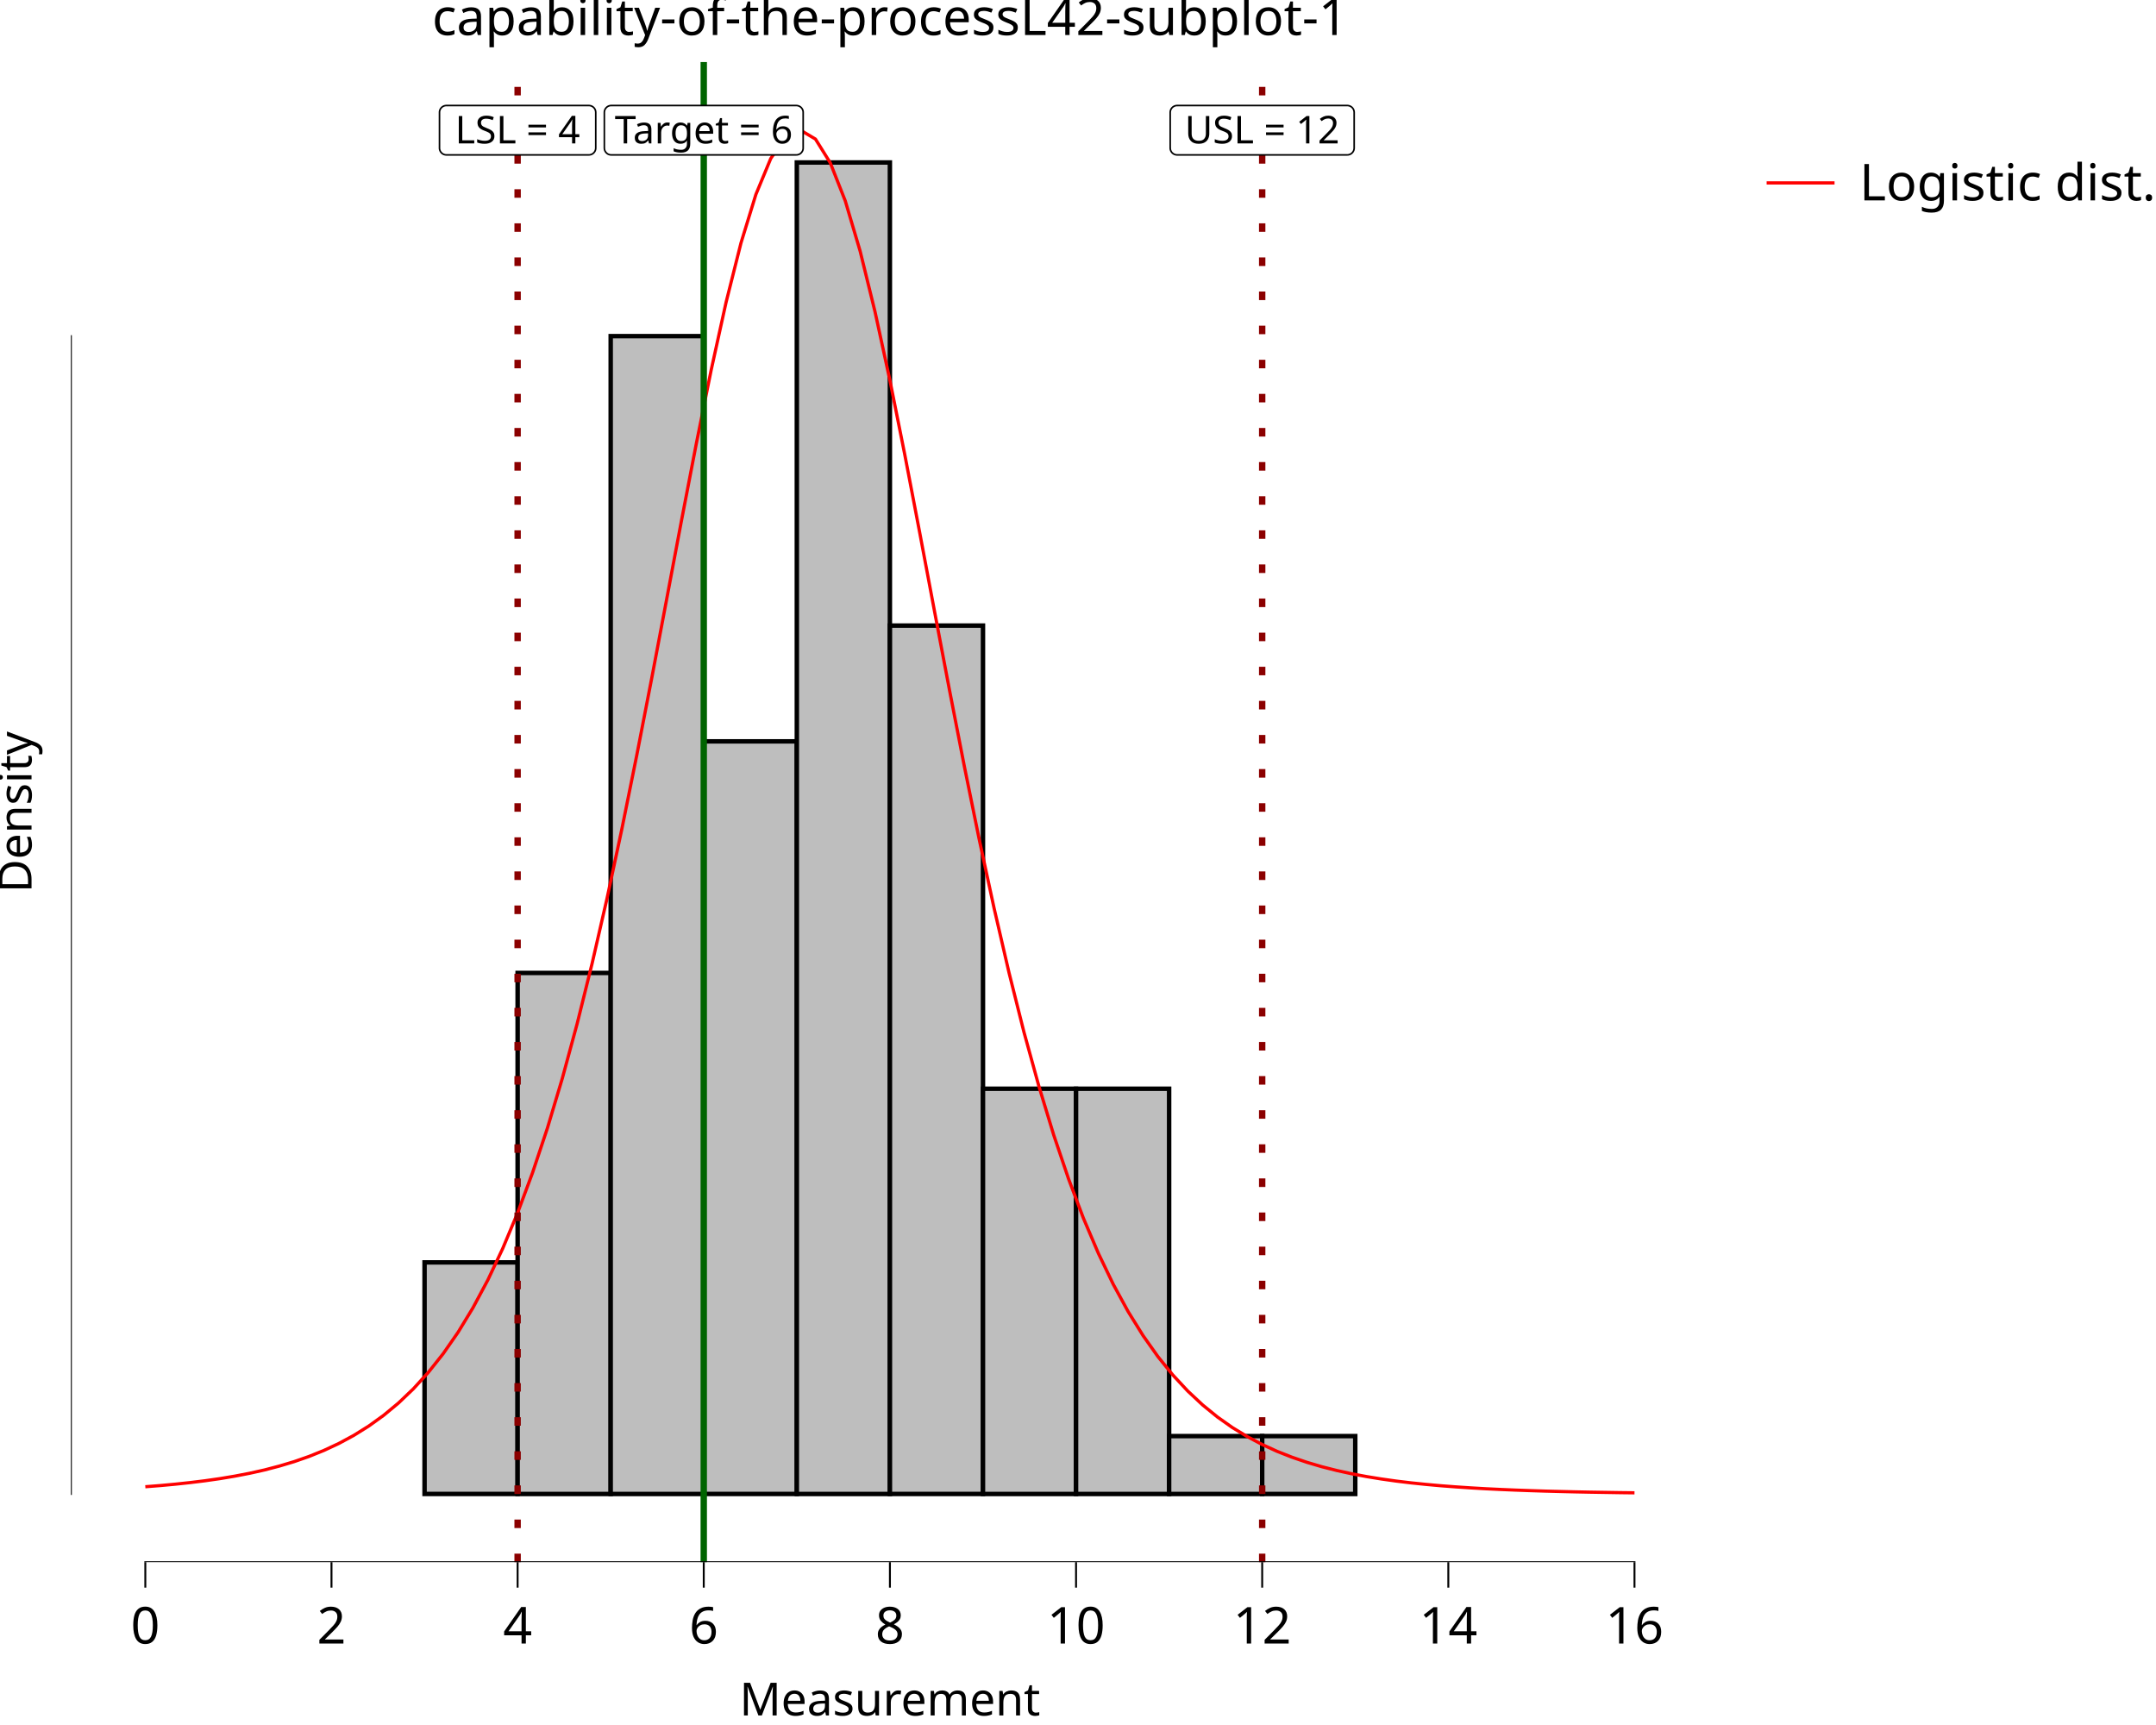
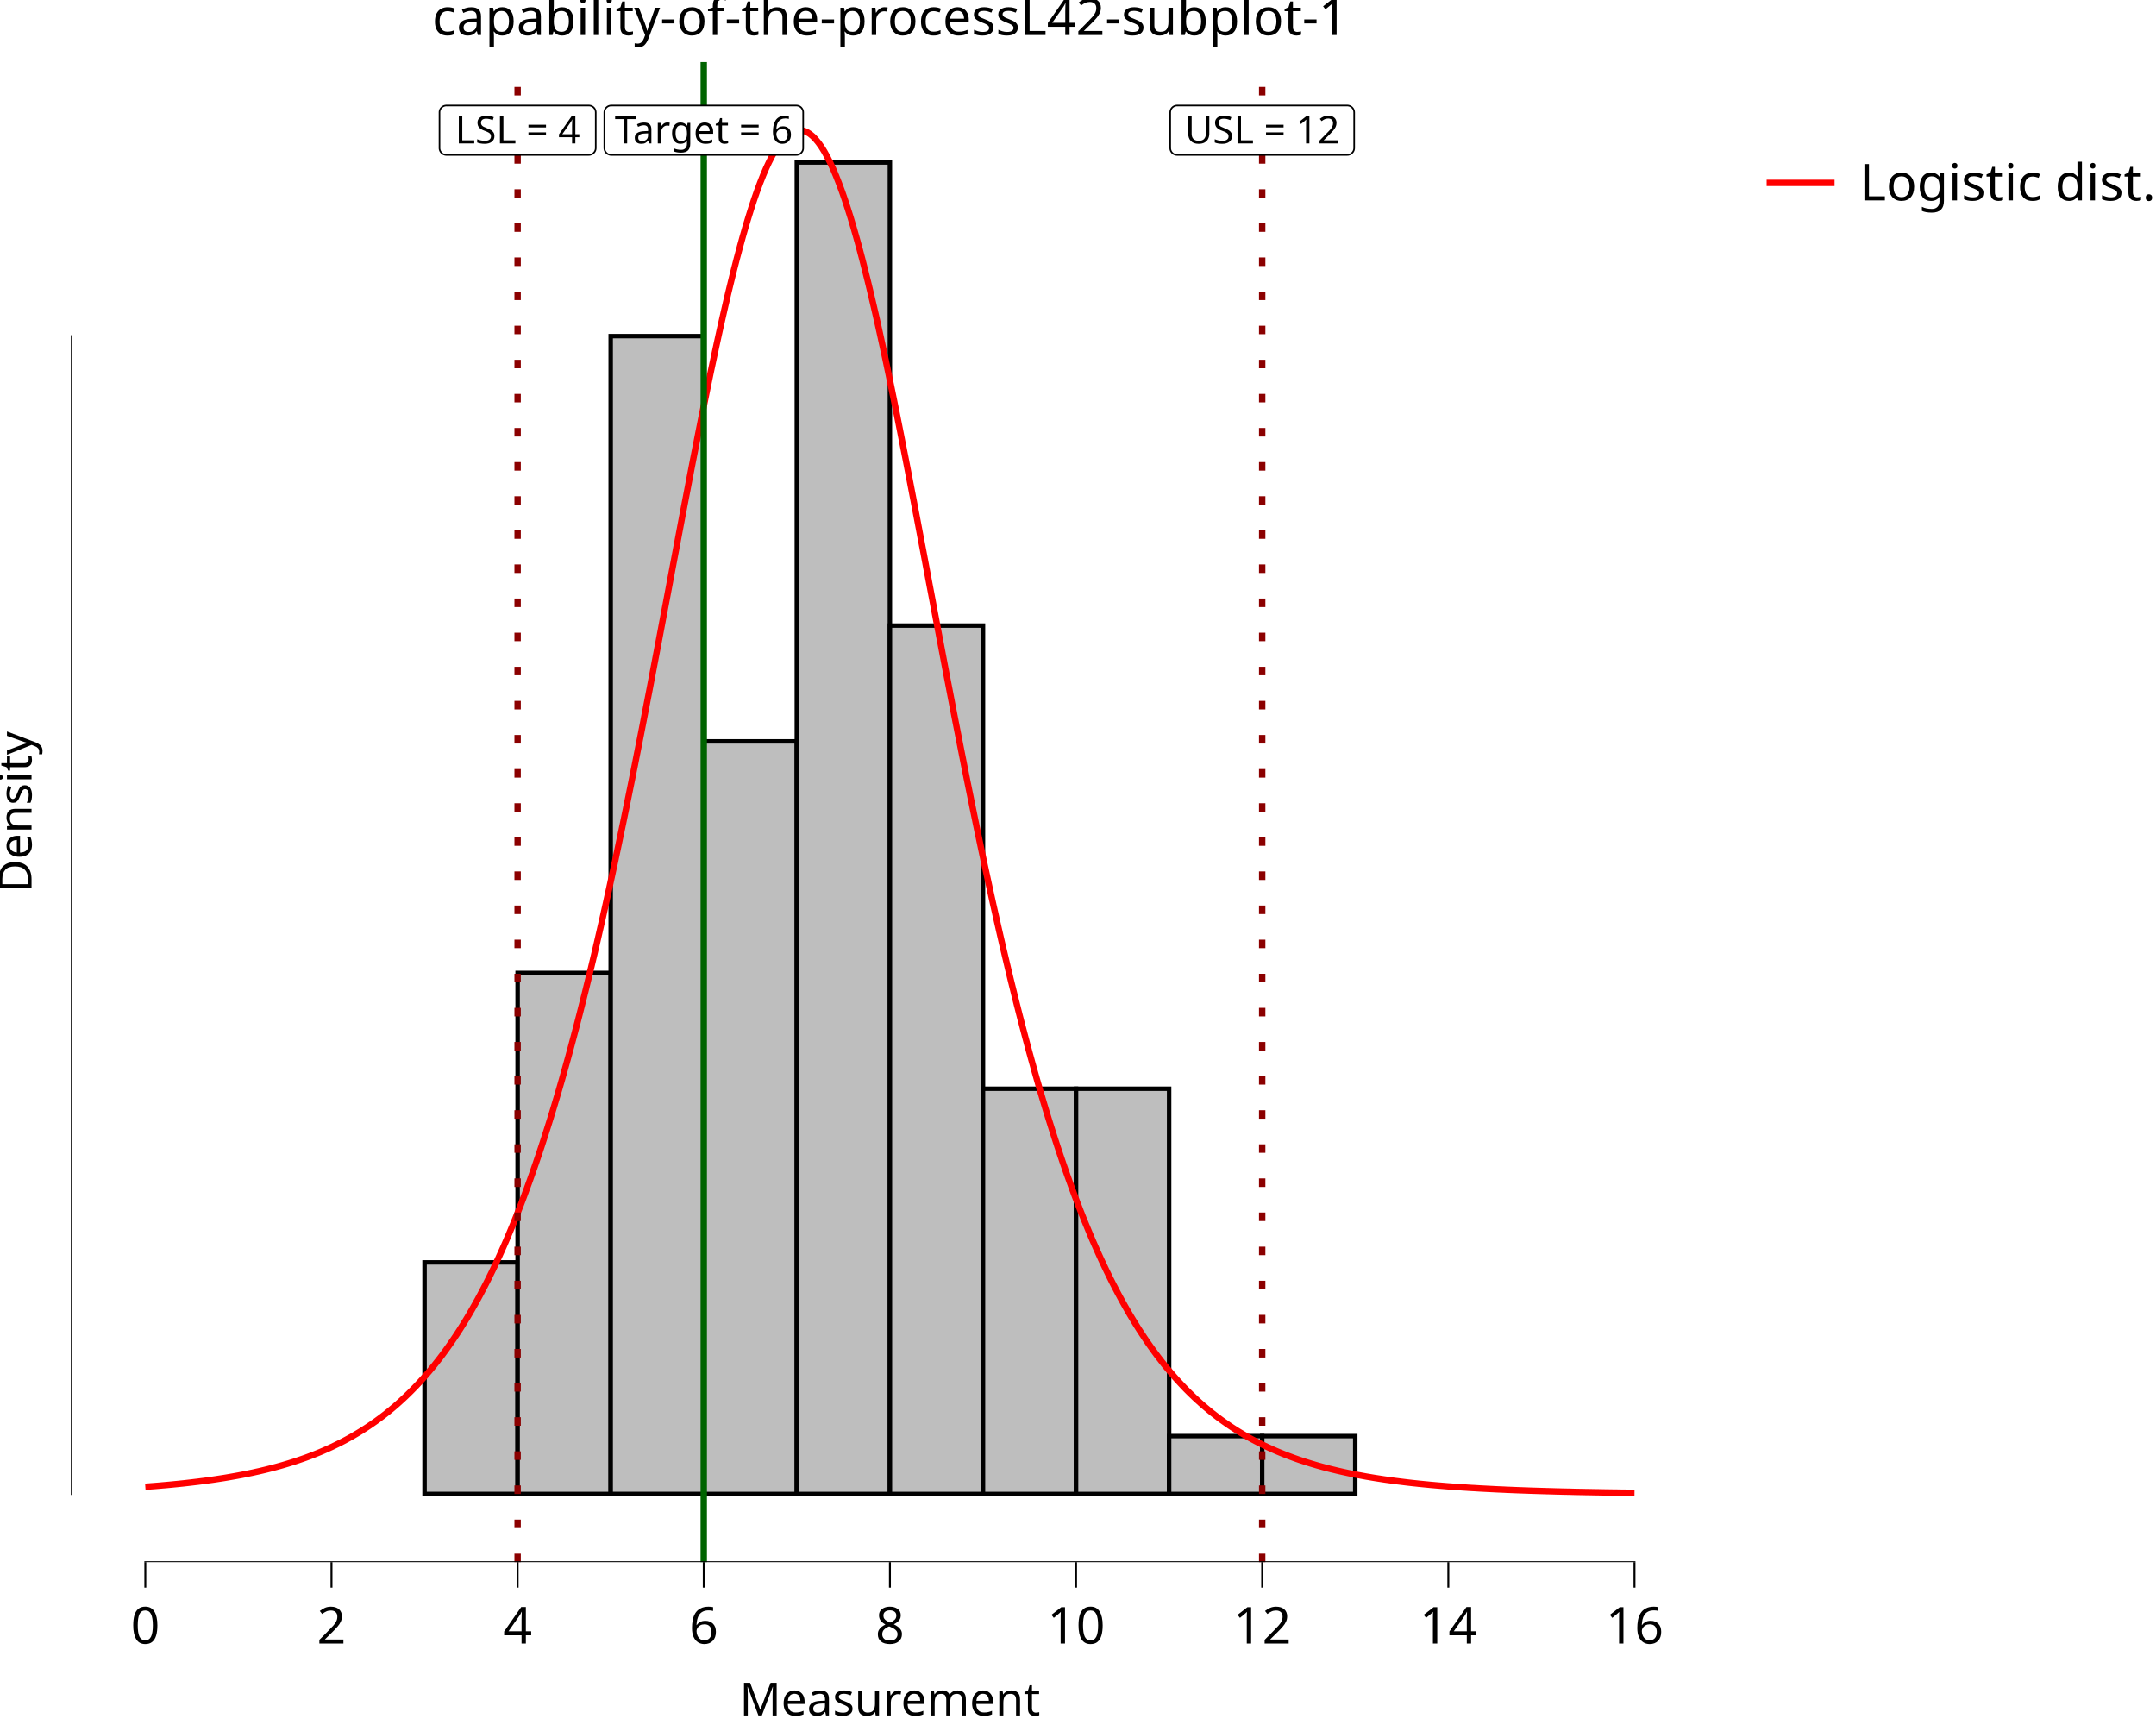
<svg xmlns="http://www.w3.org/2000/svg" class="svglite" data-engine-version="2.0" width="720.00pt" height="576.00pt" viewBox="0 0 720.00 576.00">
  <defs>
    <style type="text/css">
    .svglite line, .svglite polyline, .svglite polygon, .svglite path, .svglite rect, .svglite circle {
      fill: none;
      stroke: #000000;
      stroke-linecap: round;
      stroke-linejoin: round;
      stroke-miterlimit: 10.00;
    }
  </style>
  </defs>
  <rect width="100%" height="100%" style="stroke: none; fill: #FFFFFF;" />
  <defs>
    <clipPath id="cpMC4wMHw3MjAuMDB8MC4wMHw1NzYuMDA=">
      <rect x="0.00" y="0.00" width="720.00" height="576.00" />
    </clipPath>
  </defs>
  <g clip-path="url(#cpMC4wMHw3MjAuMDB8MC4wMHw1NzYuMDA=)">
    <rect x="0.00" y="0.00" width="720.00" height="576.00" style="stroke-width: 10.67; stroke: none;" />
  </g>
  <defs>
    <clipPath id="cpMjMuNjd8NTcwLjcwfDIwLjcxfDUyMS42Mw==">
      <rect x="23.67" y="20.71" width="547.03" height="500.92" />
    </clipPath>
  </defs>
  <g clip-path="url(#cpMjMuNjd8NTcwLjcwfDIwLjcxfDUyMS42Mw==)">
    <rect x="23.67" y="20.71" width="547.03" height="500.92" style="stroke-width: 10.67; stroke: none;" />
    <rect x="48.53" y="498.86" width="31.08" height="0.00" style="stroke-width: 1.49; stroke-linecap: butt; stroke-linejoin: miter; fill: #BEBEBE;" />
    <rect x="79.61" y="498.86" width="31.08" height="0.00" style="stroke-width: 1.49; stroke-linecap: butt; stroke-linejoin: miter; fill: #BEBEBE;" />
    <rect x="110.70" y="498.86" width="31.08" height="0.00" style="stroke-width: 1.49; stroke-linecap: butt; stroke-linejoin: miter; fill: #BEBEBE;" />
    <rect x="141.78" y="421.53" width="31.08" height="77.32" style="stroke-width: 1.49; stroke-linecap: butt; stroke-linejoin: miter; fill: #BEBEBE;" />
    <rect x="172.86" y="324.88" width="31.08" height="173.98" style="stroke-width: 1.49; stroke-linecap: butt; stroke-linejoin: miter; fill: #BEBEBE;" />
-     <rect x="203.94" y="112.24" width="31.08" height="386.62" style="stroke-width: 1.49; stroke-linecap: butt; stroke-linejoin: miter; fill: #BEBEBE;" />
-     <rect x="235.02" y="247.55" width="31.08" height="251.30" style="stroke-width: 1.49; stroke-linecap: butt; stroke-linejoin: miter; fill: #BEBEBE;" />
-     <rect x="266.10" y="54.25" width="31.08" height="444.61" style="stroke-width: 1.49; stroke-linecap: butt; stroke-linejoin: miter; fill: #BEBEBE;" />
-     <rect x="297.19" y="208.89" width="31.08" height="289.96" style="stroke-width: 1.49; stroke-linecap: butt; stroke-linejoin: miter; fill: #BEBEBE;" />
+     <rect x="203.94" y="112.23" width="31.08" height="386.62" style="stroke-width: 1.49; stroke-linecap: butt; stroke-linejoin: miter; fill: #BEBEBE;" />
+     <rect x="235.02" y="247.55" width="31.08" height="251.31" style="stroke-width: 1.49; stroke-linecap: butt; stroke-linejoin: miter; fill: #BEBEBE;" />
+     <rect x="266.10" y="54.24" width="31.08" height="444.62" style="stroke-width: 1.49; stroke-linecap: butt; stroke-linejoin: miter; fill: #BEBEBE;" />
+     <rect x="297.19" y="208.89" width="31.08" height="289.97" style="stroke-width: 1.49; stroke-linecap: butt; stroke-linejoin: miter; fill: #BEBEBE;" />
    <rect x="328.27" y="363.54" width="31.08" height="135.32" style="stroke-width: 1.49; stroke-linecap: butt; stroke-linejoin: miter; fill: #BEBEBE;" />
    <rect x="359.35" y="363.54" width="31.08" height="135.32" style="stroke-width: 1.49; stroke-linecap: butt; stroke-linejoin: miter; fill: #BEBEBE;" />
    <rect x="390.43" y="479.53" width="31.08" height="19.33" style="stroke-width: 1.49; stroke-linecap: butt; stroke-linejoin: miter; fill: #BEBEBE;" />
    <rect x="421.51" y="479.53" width="31.08" height="19.33" style="stroke-width: 1.49; stroke-linecap: butt; stroke-linejoin: miter; fill: #BEBEBE;" />
    <rect x="452.59" y="498.86" width="31.08" height="0.00" style="stroke-width: 1.49; stroke-linecap: butt; stroke-linejoin: miter; fill: #BEBEBE;" />
    <rect x="483.67" y="498.86" width="31.08" height="0.00" style="stroke-width: 1.49; stroke-linecap: butt; stroke-linejoin: miter; fill: #BEBEBE;" />
    <rect x="514.76" y="498.86" width="31.08" height="0.00" style="stroke-width: 1.49; stroke-linecap: butt; stroke-linejoin: miter; fill: #BEBEBE;" />
-     <polyline points="48.53,496.44 53.51,496.05 58.48,495.59 63.45,495.06 68.43,494.45 73.40,493.74 78.37,492.91 83.34,491.95 88.32,490.84 93.29,489.54 98.26,488.05 103.24,486.31 108.21,484.30 113.18,481.98 118.16,479.29 123.13,476.19 128.10,472.61 133.08,468.48 138.05,463.74 143.02,458.28 147.99,452.03 152.97,444.87 157.94,436.70 162.91,427.42 167.89,416.88 172.86,404.99 177.83,391.63 182.81,376.69 187.78,360.10 192.75,341.79 197.72,321.77 202.70,300.07 207.67,276.82 212.64,252.23 217.62,226.59 222.59,200.32 227.56,173.95 232.54,148.11 237.51,123.50 242.48,100.92 247.45,81.14 252.43,64.93 257.40,52.93 262.37,45.68 267.35,43.48 272.32,46.43 277.29,54.41 282.27,67.06 287.24,83.84 292.21,104.08 297.19,127.01 302.16,151.85 307.13,177.81 312.10,204.21 317.08,230.41 322.05,255.92 327.02,280.33 332.00,303.36 336.97,324.82 341.94,344.59 346.92,362.64 351.89,378.99 356.86,393.69 361.83,406.83 366.81,418.52 371.78,428.86 376.75,437.97 381.73,445.98 386.70,453.00 391.67,459.13 396.65,464.48 401.62,469.13 406.59,473.17 411.56,476.68 416.54,479.71 421.51,482.34 426.48,484.62 431.46,486.58 436.43,488.28 441.40,489.75 446.38,491.01 451.35,492.10 456.32,493.04 461.30,493.85 466.27,494.55 471.24,495.15 476.21,495.66 481.19,496.11 486.16,496.49 491.13,496.82 496.11,497.11 501.08,497.35 506.05,497.56 511.03,497.74 516.00,497.90 520.97,498.03 525.94,498.15 530.92,498.25 535.89,498.33 540.86,498.41 545.84,498.47 " style="stroke-width: 1.07; stroke: #FF0000; stroke-linecap: butt;" />
+     <polyline points="48.53,496.44 49.51,496.37 50.48,496.29 51.45,496.22 52.43,496.14 53.40,496.06 54.37,495.97 55.35,495.89 56.32,495.80 57.29,495.71 58.27,495.61 59.24,495.52 60.21,495.42 61.19,495.32 62.16,495.21 63.13,495.10 64.10,494.99 65.08,494.87 66.05,494.76 67.02,494.63 68.00,494.51 68.97,494.38 69.94,494.24 70.92,494.11 71.89,493.97 72.86,493.82 73.84,493.67 74.81,493.52 75.78,493.36 76.76,493.19 77.73,493.02 78.70,492.85 79.68,492.67 80.65,492.49 81.62,492.30 82.60,492.10 83.57,491.90 84.54,491.70 85.51,491.48 86.49,491.27 87.46,491.04 88.43,490.81 89.41,490.57 90.38,490.32 91.35,490.07 92.33,489.81 93.30,489.54 94.27,489.27 95.25,488.98 96.22,488.69 97.19,488.39 98.17,488.08 99.14,487.76 100.11,487.43 101.09,487.09 102.06,486.75 103.03,486.39 104.01,486.02 104.98,485.64 105.95,485.25 106.93,484.85 107.90,484.44 108.87,484.01 109.84,483.58 110.82,483.13 111.79,482.66 112.76,482.19 113.74,481.70 114.71,481.20 115.68,480.68 116.66,480.14 117.63,479.60 118.60,479.03 119.58,478.45 120.55,477.86 121.52,477.24 122.50,476.61 123.47,475.96 124.44,475.29 125.42,474.61 126.39,473.90 127.36,473.18 128.34,472.43 129.31,471.66 130.28,470.87 131.26,470.06 132.23,469.23 133.20,468.37 134.17,467.49 135.15,466.58 136.12,465.65 137.09,464.70 138.07,463.71 139.04,462.71 140.01,461.67 140.99,460.60 141.96,459.51 142.93,458.38 143.91,457.23 144.88,456.04 145.85,454.82 146.83,453.57 147.80,452.29 148.77,450.97 149.75,449.61 150.72,448.22 151.69,446.80 152.67,445.33 153.64,443.83 154.61,442.29 155.59,440.70 156.56,439.08 157.53,437.42 158.50,435.71 159.48,433.96 160.45,432.16 161.42,430.32 162.40,428.43 163.37,426.50 164.34,424.52 165.32,422.49 166.29,420.41 167.26,418.27 168.24,416.09 169.21,413.86 170.18,411.57 171.16,409.22 172.13,406.83 173.10,404.37 174.08,401.86 175.05,399.30 176.02,396.67 177.00,393.98 177.97,391.24 178.94,388.44 179.92,385.57 180.89,382.64 181.86,379.65 182.83,376.60 183.81,373.48 184.78,370.30 185.75,367.05 186.73,363.74 187.70,360.37 188.67,356.92 189.65,353.42 190.62,349.84 191.59,346.20 192.57,342.50 193.54,338.73 194.51,334.89 195.49,330.99 196.46,327.02 197.43,322.99 198.41,318.89 199.38,314.73 200.35,310.50 201.33,306.22 202.30,301.87 203.27,297.46 204.24,292.99 205.22,288.47 206.19,283.89 207.16,279.25 208.14,274.56 209.11,269.82 210.08,265.04 211.06,260.20 212.03,255.32 213.00,250.40 213.98,245.44 214.95,240.44 215.92,235.41 216.90,230.35 217.87,225.26 218.84,220.15 219.82,215.02 220.79,209.87 221.76,204.71 222.74,199.54 223.71,194.37 224.68,189.20 225.66,184.04 226.63,178.88 227.60,173.74 228.57,168.62 229.55,163.53 230.52,158.46 231.49,153.43 232.47,148.45 233.44,143.51 234.41,138.62 235.39,133.79 236.36,129.03 237.33,124.33 238.31,119.72 239.28,115.18 240.25,110.73 241.23,106.38 242.20,102.13 243.17,97.98 244.15,93.94 245.12,90.02 246.09,86.23 247.07,82.56 248.04,79.03 249.01,75.64 249.99,72.40 250.96,69.30 251.93,66.36 252.90,63.58 253.88,60.96 254.85,58.51 255.82,56.24 256.80,54.14 257.77,52.22 258.74,50.48 259.72,48.93 260.69,47.57 261.66,46.40 262.64,45.43 263.61,44.64 264.58,44.06 265.56,43.67 266.53,43.48 267.50,43.48 268.48,43.69 269.45,44.09 270.42,44.69 271.40,45.49 272.37,46.48 273.34,47.66 274.32,49.04 275.29,50.60 276.26,52.35 277.23,54.28 278.21,56.39 279.18,58.68 280.15,61.14 281.13,63.77 282.10,66.56 283.07,69.52 284.05,72.62 285.02,75.88 285.99,79.28 286.97,82.82 287.94,86.50 288.91,90.30 289.89,94.23 290.86,98.27 291.83,102.43 292.81,106.69 293.78,111.05 294.75,115.50 295.73,120.04 296.70,124.67 297.67,129.37 298.64,134.14 299.62,138.97 300.59,143.86 301.56,148.80 302.54,153.79 303.51,158.82 304.48,163.89 305.46,168.99 306.43,174.11 307.40,179.25 308.38,184.40 309.35,189.57 310.32,194.74 311.30,199.91 312.27,205.08 313.24,210.24 314.22,215.39 315.19,220.52 316.16,225.63 317.14,230.71 318.11,235.77 319.08,240.80 320.06,245.79 321.03,250.75 322.00,255.67 322.97,260.55 323.95,265.38 324.92,270.16 325.89,274.90 326.87,279.59 327.84,284.22 328.81,288.79 329.79,293.31 330.76,297.78 331.73,302.18 332.71,306.52 333.68,310.81 334.65,315.03 335.63,319.18 336.60,323.28 337.57,327.31 338.55,331.27 339.52,335.17 340.49,339.00 341.47,342.77 342.44,346.47 343.41,350.10 344.39,353.67 345.36,357.17 346.33,360.61 347.30,363.98 348.28,367.29 349.25,370.53 350.22,373.70 351.20,376.82 352.17,379.87 353.14,382.85 354.12,385.78 355.09,388.64 356.06,391.44 357.04,394.18 358.01,396.86 358.98,399.48 359.96,402.04 360.93,404.55 361.90,407.00 362.88,409.39 363.85,411.73 364.82,414.02 365.80,416.25 366.77,418.43 367.74,420.56 368.72,422.63 369.69,424.66 370.66,426.64 371.63,428.57 372.61,430.45 373.58,432.29 374.55,434.08 375.53,435.83 376.50,437.54 377.47,439.20 378.45,440.82 379.42,442.40 380.39,443.94 381.37,445.44 382.34,446.90 383.31,448.32 384.29,449.71 385.26,451.06 386.23,452.38 387.21,453.66 388.18,454.91 389.15,456.13 390.13,457.31 391.10,458.46 392.07,459.59 393.04,460.68 394.02,461.74 394.99,462.78 395.96,463.79 396.94,464.77 397.91,465.72 398.88,466.65 399.86,467.55 400.83,468.43 401.80,469.29 402.78,470.12 403.75,470.93 404.72,471.72 405.70,472.48 406.67,473.23 407.64,473.95 408.62,474.66 409.59,475.34 410.56,476.01 411.54,476.66 412.51,477.29 413.48,477.90 414.46,478.49 415.43,479.07 416.40,479.64 417.37,480.18 418.35,480.72 419.32,481.23 420.29,481.73 421.27,482.22 422.24,482.70 423.21,483.16 424.19,483.61 425.16,484.04 426.13,484.47 427.11,484.88 428.08,485.28 429.05,485.67 430.03,486.05 431.00,486.41 431.97,486.77 432.95,487.12 433.92,487.46 434.89,487.78 435.87,488.10 436.84,488.41 437.81,488.71 438.79,489.00 439.76,489.29 440.73,489.56 441.70,489.83 442.68,490.09 443.65,490.34 444.62,490.59 445.60,490.82 446.57,491.06 447.54,491.28 448.52,491.50 449.49,491.71 450.46,491.92 451.44,492.12 452.41,492.31 453.38,492.50 454.36,492.68 455.33,492.86 456.30,493.04 457.28,493.20 458.25,493.37 459.22,493.53 460.20,493.68 461.17,493.83 462.14,493.98 463.12,494.12 464.09,494.25 465.06,494.39 466.03,494.52 467.01,494.64 467.98,494.76 468.95,494.88 469.93,495.00 470.90,495.11 471.87,495.22 472.85,495.32 473.82,495.43 474.79,495.52 475.77,495.62 476.74,495.71 477.71,495.81 478.69,495.89 479.66,495.98 480.63,496.06 481.61,496.14 482.58,496.22 483.55,496.30 484.53,496.37 485.50,496.45 486.47,496.52 487.44,496.58 488.42,496.65 489.39,496.71 490.36,496.78 491.34,496.84 492.31,496.89 493.28,496.95 494.26,497.01 495.23,497.06 496.20,497.11 497.18,497.16 498.15,497.21 499.12,497.26 500.10,497.31 501.07,497.35 502.04,497.39 503.02,497.44 503.99,497.48 504.96,497.52 505.94,497.56 506.91,497.60 507.88,497.63 508.86,497.67 509.83,497.70 510.80,497.74 511.77,497.77 512.75,497.80 513.72,497.83 514.69,497.86 515.67,497.89 516.64,497.92 517.61,497.94 518.59,497.97 519.56,498.00 520.53,498.02 521.51,498.05 522.48,498.07 523.45,498.09 524.43,498.11 525.40,498.14 526.37,498.16 527.35,498.18 528.32,498.20 529.29,498.22 530.27,498.23 531.24,498.25 532.21,498.27 533.19,498.29 534.16,498.30 535.13,498.32 536.10,498.34 537.08,498.35 538.05,498.37 539.02,498.38 540.00,498.39 540.97,498.41 541.94,498.42 542.92,498.43 543.89,498.44 544.86,498.46 545.84,498.47 " style="stroke-width: 2.13; stroke: #FF0000; stroke-linecap: butt;" />
    <line x1="235.02" y1="521.63" x2="235.02" y2="20.71" style="stroke-width: 2.13; stroke: #006400; stroke-linecap: butt;" />
    <line x1="172.86" y1="521.63" x2="172.86" y2="20.71" style="stroke-width: 2.13; stroke: #8B0000; stroke-dasharray: 2.85,8.54; stroke-linecap: butt;" />
    <line x1="421.51" y1="521.63" x2="421.51" y2="20.71" style="stroke-width: 2.13; stroke: #8B0000; stroke-dasharray: 2.85,8.54; stroke-linecap: butt;" />
    <polygon points="204.12,51.72 265.92,51.72 265.83,51.72 266.20,51.71 266.56,51.63 266.91,51.50 267.23,51.32 267.52,51.08 267.76,50.80 267.96,50.49 268.11,50.15 268.20,49.79 268.22,49.42 268.22,49.42 268.22,37.53 268.22,37.53 268.20,37.17 268.11,36.80 267.96,36.46 267.76,36.15 267.52,35.87 267.23,35.64 266.91,35.45 266.56,35.32 266.20,35.25 265.92,35.23 204.12,35.23 204.40,35.25 204.03,35.23 203.66,35.28 203.31,35.38 202.97,35.54 202.67,35.75 202.40,36.01 202.18,36.30 202.00,36.63 201.89,36.98 201.83,37.35 201.82,37.53 201.82,49.42 201.83,49.23 201.83,49.60 201.89,49.97 202.00,50.32 202.18,50.65 202.40,50.95 202.67,51.20 202.97,51.42 203.31,51.57 203.66,51.68 204.03,51.72 " style="stroke-width: 0.53; fill: #FFFFFF;" />
    <text x="235.02" y="47.88" text-anchor="middle" style="font-size: 12.80px; font-family: sans;" textLength="58.72px" lengthAdjust="spacingAndGlyphs">Target = 6</text>
    <polygon points="149.07,51.72 196.65,51.72 196.55,51.72 196.93,51.71 197.29,51.63 197.64,51.50 197.96,51.32 198.24,51.08 198.49,50.80 198.69,50.49 198.83,50.15 198.92,49.79 198.95,49.42 198.95,49.42 198.95,37.53 198.95,37.53 198.92,37.17 198.83,36.80 198.69,36.46 198.49,36.15 198.24,35.87 197.96,35.64 197.64,35.45 197.29,35.32 196.93,35.25 196.65,35.23 149.07,35.23 149.35,35.25 148.98,35.23 148.61,35.28 148.25,35.38 147.92,35.54 147.61,35.75 147.35,36.01 147.12,36.30 146.95,36.63 146.83,36.98 146.77,37.35 146.77,37.53 146.77,49.42 146.77,49.23 146.77,49.60 146.83,49.97 146.95,50.32 147.12,50.65 147.35,50.95 147.61,51.20 147.92,51.42 148.25,51.57 148.61,51.68 148.98,51.72 " style="stroke-width: 0.53; fill: #FFFFFF;" />
    <text x="172.86" y="47.88" text-anchor="middle" style="font-size: 12.80px; font-family: sans;" textLength="44.50px" lengthAdjust="spacingAndGlyphs">LSL = 4</text>
    <polygon points="393.10,51.72 449.92,51.72 449.83,51.72 450.20,51.71 450.56,51.63 450.91,51.50 451.23,51.32 451.52,51.08 451.77,50.80 451.96,50.49 452.11,50.15 452.20,49.79 452.23,49.42 452.23,49.42 452.23,37.53 452.23,37.53 452.20,37.17 452.11,36.80 451.96,36.46 451.77,36.15 451.52,35.87 451.23,35.64 450.91,35.45 450.56,35.32 450.20,35.25 449.92,35.23 393.10,35.23 393.38,35.25 393.01,35.23 392.64,35.28 392.28,35.38 391.95,35.54 391.64,35.75 391.37,36.01 391.15,36.30 390.98,36.63 390.86,36.98 390.80,37.35 390.79,37.53 390.79,49.42 390.80,49.23 390.80,49.60 390.86,49.97 390.98,50.32 391.15,50.65 391.37,50.95 391.64,51.20 391.95,51.42 392.28,51.57 392.64,51.68 393.01,51.72 " style="stroke-width: 0.53; fill: #FFFFFF;" />
    <text x="421.51" y="47.88" text-anchor="middle" style="font-size: 12.80px; font-family: sans;" textLength="53.75px" lengthAdjust="spacingAndGlyphs">USL = 12</text>
    <line x1="48.21" y1="521.63" x2="546.16" y2="521.63" style="stroke-width: 0.64; stroke-linecap: butt;" />
-     <line x1="23.67" y1="499.18" x2="23.67" y2="111.92" style="stroke-width: 0.64; stroke-linecap: butt;" />
+     <line x1="23.67" y1="499.18" x2="23.67" y2="111.91" style="stroke-width: 0.64; stroke-linecap: butt;" />
    <rect x="23.67" y="20.71" width="547.03" height="500.92" style="stroke-width: 0.00; stroke: none;" />
  </g>
  <g clip-path="url(#cpMC4wMHw3MjAuMDB8MC4wMHw1NzYuMDA=)">
    <polyline points="23.67,521.63 23.67,20.71 " style="stroke-width: 0.00; stroke: none; stroke-linecap: butt;" />
    <polyline points="23.67,521.63 570.70,521.63 " style="stroke-width: 0.00; stroke: none; stroke-linecap: butt;" />
    <polyline points="48.53,530.13 48.53,521.63 " style="stroke-width: 0.64; stroke-linecap: butt;" />
    <polyline points="110.70,530.13 110.70,521.63 " style="stroke-width: 0.64; stroke-linecap: butt;" />
    <polyline points="172.86,530.13 172.86,521.63 " style="stroke-width: 0.64; stroke-linecap: butt;" />
    <polyline points="235.02,530.13 235.02,521.63 " style="stroke-width: 0.64; stroke-linecap: butt;" />
    <polyline points="297.19,530.13 297.19,521.63 " style="stroke-width: 0.64; stroke-linecap: butt;" />
    <polyline points="359.35,530.13 359.35,521.63 " style="stroke-width: 0.64; stroke-linecap: butt;" />
    <polyline points="421.51,530.13 421.51,521.63 " style="stroke-width: 0.64; stroke-linecap: butt;" />
    <polyline points="483.67,530.13 483.67,521.63 " style="stroke-width: 0.64; stroke-linecap: butt;" />
    <polyline points="545.84,530.13 545.84,521.63 " style="stroke-width: 0.64; stroke-linecap: butt;" />
    <text x="48.53" y="548.80" text-anchor="middle" style="font-size: 17.00px; font-family: sans;" textLength="9.46px" lengthAdjust="spacingAndGlyphs">0</text>
    <text x="110.70" y="548.80" text-anchor="middle" style="font-size: 17.00px; font-family: sans;" textLength="9.46px" lengthAdjust="spacingAndGlyphs">2</text>
    <text x="172.86" y="548.80" text-anchor="middle" style="font-size: 17.00px; font-family: sans;" textLength="9.46px" lengthAdjust="spacingAndGlyphs">4</text>
    <text x="235.02" y="548.80" text-anchor="middle" style="font-size: 17.00px; font-family: sans;" textLength="9.46px" lengthAdjust="spacingAndGlyphs">6</text>
    <text x="297.19" y="548.80" text-anchor="middle" style="font-size: 17.00px; font-family: sans;" textLength="9.46px" lengthAdjust="spacingAndGlyphs">8</text>
    <text x="359.35" y="548.80" text-anchor="middle" style="font-size: 17.00px; font-family: sans;" textLength="18.91px" lengthAdjust="spacingAndGlyphs">10</text>
    <text x="421.51" y="548.80" text-anchor="middle" style="font-size: 17.00px; font-family: sans;" textLength="18.91px" lengthAdjust="spacingAndGlyphs">12</text>
    <text x="483.67" y="548.80" text-anchor="middle" style="font-size: 17.00px; font-family: sans;" textLength="18.91px" lengthAdjust="spacingAndGlyphs">14</text>
    <text x="545.84" y="548.80" text-anchor="middle" style="font-size: 17.00px; font-family: sans;" textLength="18.91px" lengthAdjust="spacingAndGlyphs">16</text>
    <text x="297.19" y="572.82" text-anchor="middle" style="font-size: 15.30px; font-family: sans;" textLength="93.56px" lengthAdjust="spacingAndGlyphs">Measurement</text>
    <text transform="translate(10.53,271.17) rotate(-90)" text-anchor="middle" style="font-size: 15.30px; font-family: sans;" textLength="51.03px" lengthAdjust="spacingAndGlyphs">Density</text>
    <rect x="581.66" y="20.71" width="138.34" height="60.01" style="stroke-width: 0.75; stroke: none;" />
    <rect x="581.66" y="20.71" width="138.34" height="60.01" style="stroke-width: 10.67; stroke: none;" />
    <rect x="587.14" y="46.90" width="28.35" height="28.35" style="stroke-width: 10.67; stroke: none;" />
-     <line x1="589.97" y1="61.07" x2="612.65" y2="61.07" style="stroke-width: 1.07; stroke: #FF0000; stroke-linecap: butt;" />
+     <line x1="589.97" y1="61.07" x2="612.65" y2="61.07" style="stroke-width: 2.13; stroke: #FF0000; stroke-linecap: butt;" />
    <text x="620.97" y="66.92" style="font-size: 17.00px; font-family: sans;" textLength="93.55px" lengthAdjust="spacingAndGlyphs">Logistic dist.</text>
    <text x="297.19" y="11.70" text-anchor="middle" style="font-size: 17.00px; font-family: sans;" textLength="289.19px" lengthAdjust="spacingAndGlyphs">capability-of-the-processL42-subplot-1</text>
  </g>
</svg>
